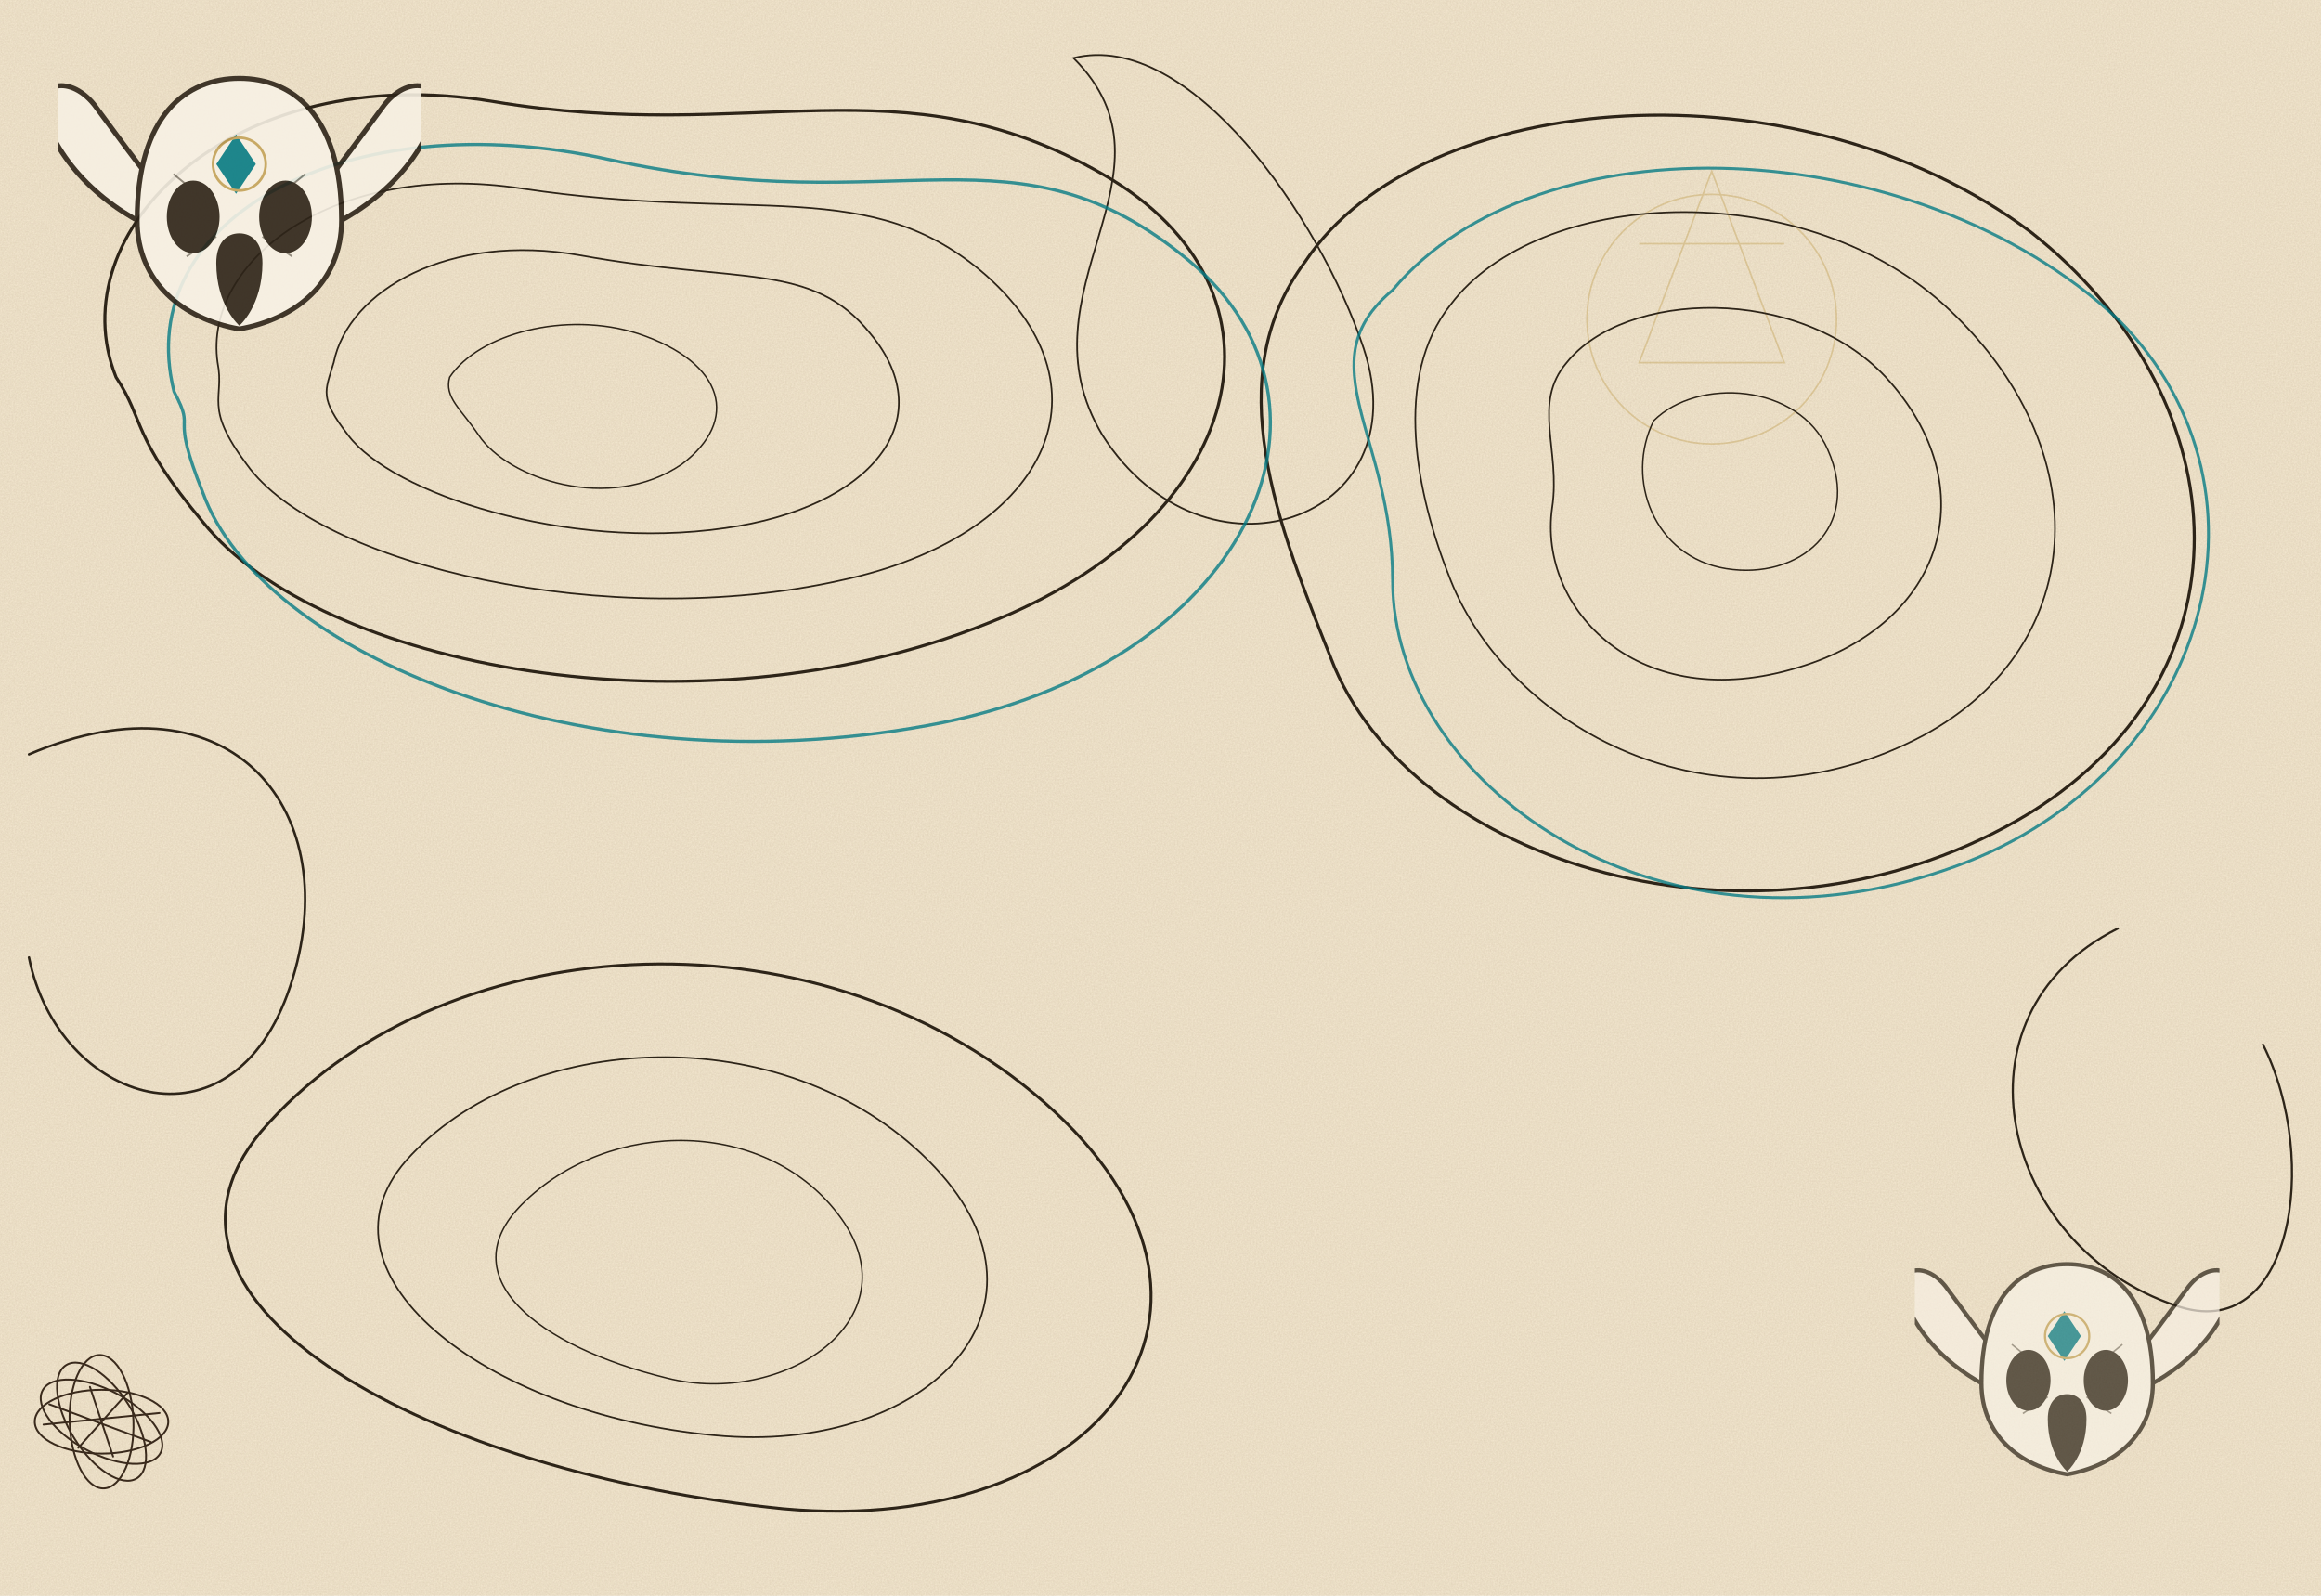
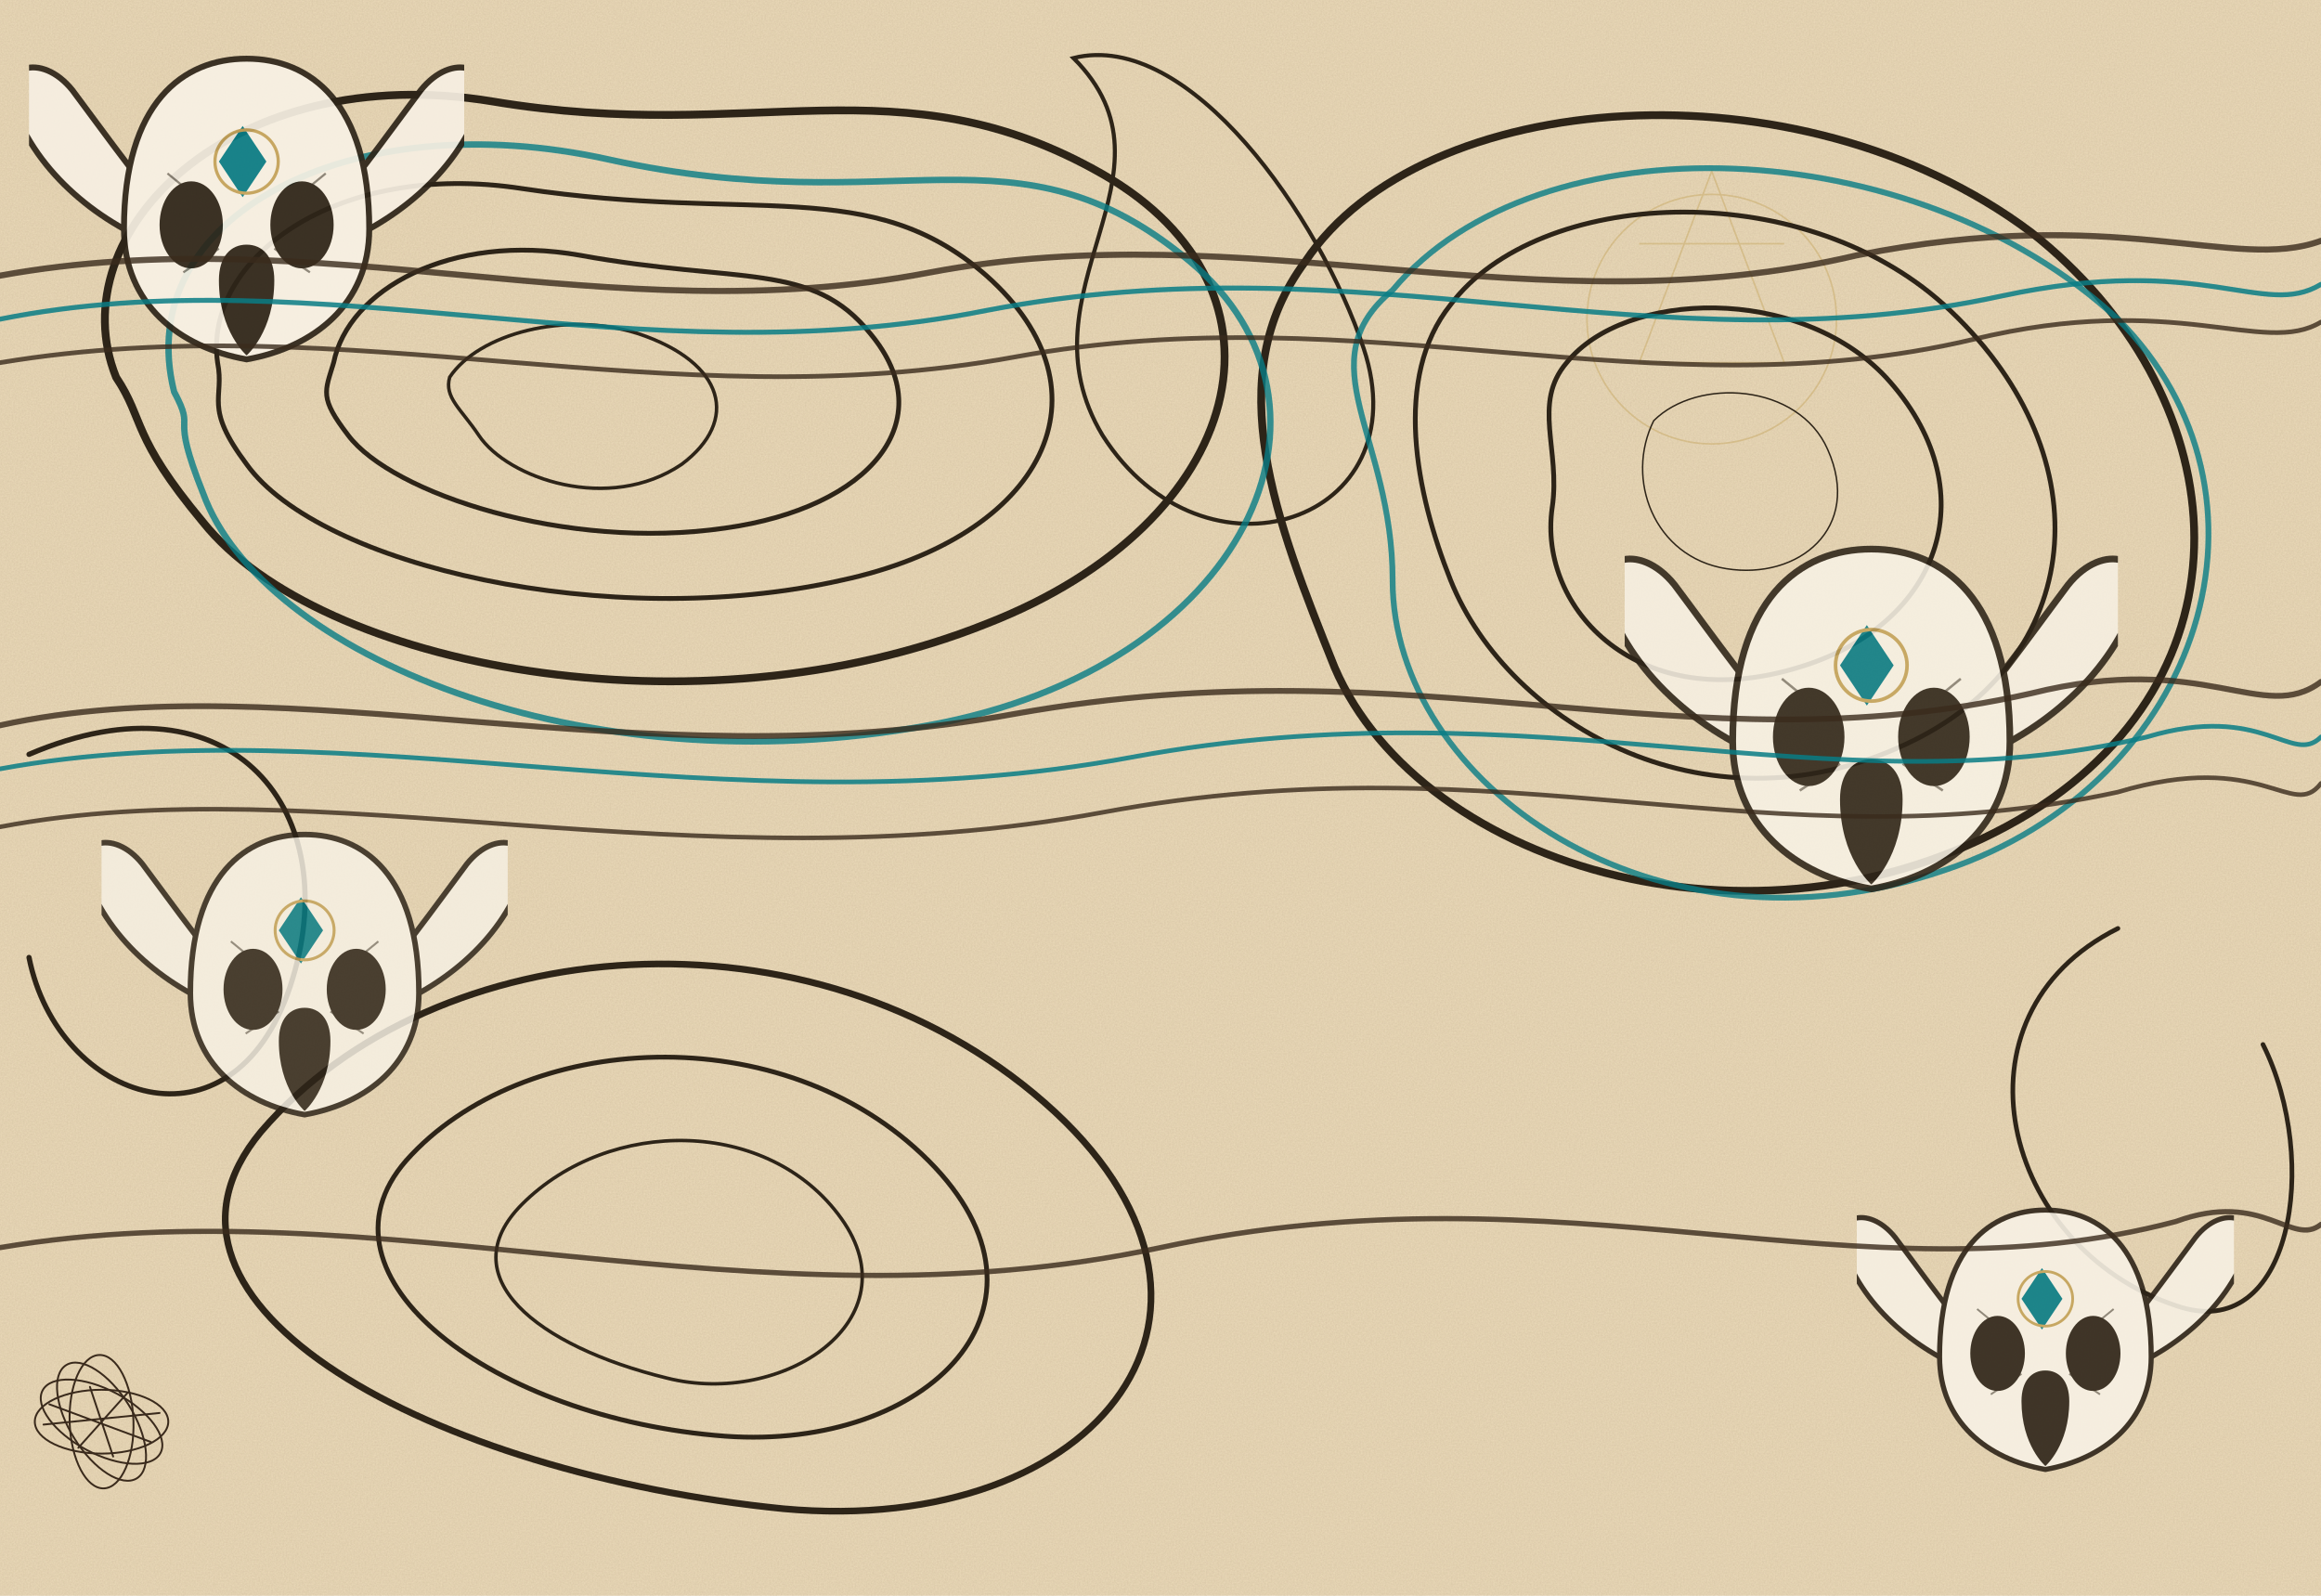
<svg xmlns="http://www.w3.org/2000/svg" viewBox="0 0 1600 1100" role="presentation" focusable="false">
  <defs>
    <filter id="paper" x="0" y="0" width="100%" height="100%">
      <feTurbulence type="fractalNoise" baseFrequency="0.9" numOctaves="2" seed="4" result="n" />
      <feColorMatrix in="n" type="matrix" values="0 0 0 0 0.35  0 0 0 0 0.26  0 0 0 0 0.16  0 0 0 0.22 0" />
    </filter>
    <symbol id="map-skull" viewBox="0 0 220 170">
      <path d="M70 108 C36 96 4 70 -8 36 C-16 16 6 8 22 28 C40 52 58 78 82 104Z" fill="#f6efe2" stroke="#2d2418" stroke-width="3" />
      <path d="M150 108 C184 96 216 70 228 36 C236 16 214 8 198 28 C180 52 162 78 138 104Z" fill="#f6efe2" stroke="#2d2418" stroke-width="3" />
      <path d="M48 98 C48 34 78 12 110 12 C142 12 172 34 172 98 C172 136 144 158 110 164 C76 158 48 136 48 98Z" fill="#f7f1e4" stroke="#2d2418" stroke-width="3" />
      <ellipse cx="82" cy="96" rx="16" ry="22" fill="#2d2418" />
      <ellipse cx="138" cy="96" rx="16" ry="22" fill="#2d2418" />
      <path d="M96 124 C96 150 110 162 110 162 C110 162 124 150 124 124 C124 112 118 106 110 106 C102 106 96 112 96 124Z" fill="#2d2418" />
      <path d="M108 46 L120 64 L108 82 L96 64Z" fill="#087c85" />
      <circle cx="110" cy="64" r="16" fill="none" stroke="#c4a35a" stroke-width="1.6" />
      <g fill="none" stroke="#2d2418" stroke-width="1.1" opacity=".55">
        <path d="M70 70 L92 88 M150 70 L128 88 M78 120 L96 108 M142 120 L124 108" />
      </g>
    </symbol>
  </defs>
-   <rect width="1600" height="1100" fill="#f3e7cf" />
+   <rect width="1600" height="1100" fill="#ead9b8" />
  <rect width="1600" height="1100" filter="url(#paper)" />
  <g fill="none" stroke="#c4a35a" stroke-width="1.1" opacity=".45">
    <circle cx="1180" cy="220" r="86" />
    <path d="M1180 118 L1230 250 L1130 250Z" />
    <path d="M1130 168 H1230" />
  </g>
  <g fill="none" stroke="#2d2418" stroke-linecap="round">
-     <path stroke-width="2.1" d="M80 260 C40 160 160 40 340 70 C520 100 620 40 760 120 C900 200 860 360 680 430 C480 510 220 460 140 360 C90 300 100 290 80 260Z" />
-     <path stroke-width="1.15" d="M150 250 C140 180 230 110 360 130 C520 154 600 120 680 190 C770 270 720 370 580 400 C420 436 220 390 170 320 C140 280 155 275 150 250Z" />
-     <path stroke-width="1.15" d="M230 250 C240 200 310 160 400 176 C510 196 560 180 600 230 C650 290 600 350 500 364 C390 380 270 340 240 300 C220 274 224 270 230 250Z" />
-     <path stroke-width="1" d="M310 260 C330 230 390 214 440 230 C500 250 510 290 470 320 C420 354 350 330 330 300 C318 282 306 274 310 260Z" />
-     <path stroke-width="2.1" d="M900 180 C980 60 1240 40 1400 160 C1540 270 1560 460 1400 560 C1220 670 980 600 920 460 C880 360 840 260 900 180Z" />
-     <path stroke-width="1.15" d="M1000 210 C1060 130 1240 120 1340 210 C1450 310 1440 450 1320 510 C1180 580 1040 500 1000 400 C976 340 960 260 1000 210Z" />
-     <path stroke-width="1.15" d="M1080 250 C1120 200 1240 196 1300 260 C1370 336 1340 430 1240 460 C1130 494 1060 420 1070 350 C1076 310 1056 278 1080 250Z" />
+     <path stroke-width="5.4" d="M80 260 C40 160 160 40 340 70 C520 100 620 40 760 120 C900 200 860 360 680 430 C480 510 220 460 140 360 C90 300 100 290 80 260Z" />
+     <path stroke-width="3.3" d="M150 250 C140 180 230 110 360 130 C520 154 600 120 680 190 C770 270 720 370 580 400 C420 436 220 390 170 320 C140 280 155 275 150 250Z" />
+     <path stroke-width="3.3" d="M230 250 C240 200 310 160 400 176 C510 196 560 180 600 230 C650 290 600 350 500 364 C390 380 270 340 240 300 C220 274 224 270 230 250Z" />
+     <path stroke-width="2.4" d="M310 260 C330 230 390 214 440 230 C500 250 510 290 470 320 C420 354 350 330 330 300 C318 282 306 274 310 260Z" />
+     <path stroke-width="5.4" d="M900 180 C980 60 1240 40 1400 160 C1540 270 1560 460 1400 560 C1220 670 980 600 920 460 C880 360 840 260 900 180Z" />
+     <path stroke-width="3.3" d="M1000 210 C1060 130 1240 120 1340 210 C1450 310 1440 450 1320 510 C1180 580 1040 500 1000 400 C976 340 960 260 1000 210Z" />
+     <path stroke-width="3.3" d="M1080 250 C1120 200 1240 196 1300 260 C1370 336 1340 430 1240 460 C1130 494 1060 420 1070 350 C1076 310 1056 278 1080 250Z" />
    <path stroke-width="1" d="M1140 290 C1170 260 1240 264 1260 310 C1284 364 1240 400 1190 392 C1140 384 1120 330 1140 290Z" />
-     <path stroke-width="2" d="M180 780 C300 640 560 620 720 760 C880 900 760 1060 540 1040 C300 1016 80 900 180 780Z" />
-     <path stroke-width="1.15" d="M280 800 C360 710 540 700 640 800 C740 900 640 1000 500 990 C340 978 210 880 280 800Z" />
-     <path stroke-width="1" d="M360 830 C420 770 530 770 580 840 C630 910 540 970 460 950 C370 928 310 880 360 830Z" />
-     <path stroke-width="1.7" d="M20 520 C160 460 240 560 200 680 C160 800 40 760 20 660" />
-     <path stroke-width="1.5" d="M1460 640 C1340 700 1380 860 1500 900 C1580 928 1600 800 1560 720" />
-     <path stroke-width="1.2" d="M740 40 C820 120 700 200 760 300 C830 410 980 360 940 240 C910 150 820 20 740 40Z" />
+     <path stroke-width="4.6" d="M180 780 C300 640 560 620 720 760 C880 900 760 1060 540 1040 C300 1016 80 900 180 780Z" />
+     <path stroke-width="3.3" d="M280 800 C360 710 540 700 640 800 C740 900 640 1000 500 990 C340 978 210 880 280 800Z" />
+     <path stroke-width="2.4" d="M360 830 C420 770 530 770 580 840 C630 910 540 970 460 950 C370 928 310 880 360 830Z" />
+     <path stroke-width="3.6" d="M20 520 C160 460 240 560 200 680 C160 800 40 760 20 660" />
+     <path stroke-width="3.2" d="M1460 640 C1340 700 1380 860 1500 900 C1580 928 1600 800 1560 720" />
+     <path stroke-width="2.8" d="M740 40 C820 120 700 200 760 300 C830 410 980 360 940 240 C910 150 820 20 740 40Z" />
  </g>
  <g fill="none" stroke="#087c85" stroke-linecap="round" opacity=".8">
-     <path stroke-width="2.2" d="M120 270 C90 150 240 70 420 110 C620 154 700 80 820 180 C940 280 860 460 640 500 C400 544 180 450 140 340 C116 280 136 300 120 270Z" />
-     <path stroke-width="2" d="M960 200 C1060 80 1320 90 1460 220 C1580 340 1520 540 1340 600 C1140 668 960 540 960 400 C960 300 900 250 960 200Z" />
+     <path stroke-width="4.4" d="M120 270 C90 150 240 70 420 110 C620 154 700 80 820 180 C940 280 860 460 640 500 C400 544 180 450 140 340 C116 280 136 300 120 270Z" />
+     <path stroke-width="4" d="M960 200 C1060 80 1320 90 1460 220 C1580 340 1520 540 1340 600 C1140 668 960 540 960 400 C960 300 900 250 960 200Z" />
  </g>
-   <use href="#map-skull" x="40" y="40" width="250" height="194" opacity=".9" />
-   <use href="#map-skull" x="1320" y="860" width="210" height="162" opacity=".72" />
+   <use href="#map-skull" x="20" y="24" width="300" height="232" opacity=".92" />
+   <use href="#map-skull" x="1120" y="360" width="340" height="262" opacity=".88" />
+   <use href="#map-skull" x="70" y="560" width="280" height="216" opacity=".84" />
+   <use href="#map-skull" x="1280" y="820" width="260" height="200" opacity=".9" />
+   <g fill="none" stroke="#3a2a1c" stroke-linecap="round" opacity=".8">
+     <path stroke-width="4.2" d="M0 190 C220 150 420 230 640 188 C860 146 1060 228 1280 176 C1460 140 1540 188 1600 166" />
+     <path stroke-width="3.2" d="M0 250 C240 210 460 290 700 246 C940 202 1140 286 1360 234 C1500 200 1560 246 1600 222" />
+     <path stroke-width="4" d="M0 500 C200 456 440 540 700 492 C980 442 1160 532 1400 478 C1520 448 1560 500 1600 470" />
+     <path stroke-width="3.1" d="M0 570 C220 528 480 612 760 560 C1040 508 1220 598 1460 546 C1560 516 1580 566 1600 540" />
+     <path stroke-width="3.6" d="M0 860 C260 816 520 920 800 860 C1080 800 1280 900 1500 842 C1560 820 1580 860 1600 844" />
+   </g>
+   <g fill="none" stroke="#087c85" stroke-linecap="round" opacity=".85">
+     <path stroke-width="3.4" d="M0 220 C220 176 440 262 680 214 C940 164 1140 256 1380 204 C1520 174 1560 220 1600 196" />
+     <path stroke-width="3.2" d="M0 530 C240 486 500 574 780 522 C1060 470 1260 560 1480 508 C1560 484 1580 528 1600 508" />
+   </g>
  <g fill="none" stroke="#3a2a1c" stroke-width="1.3" stroke-linecap="round" transform="translate(70,980)">
    <ellipse cx="0" cy="0" rx="46" ry="22" />
    <ellipse cx="0" cy="0" rx="46" ry="22" transform="rotate(28)" />
    <ellipse cx="0" cy="0" rx="46" ry="22" transform="rotate(58)" />
    <ellipse cx="0" cy="0" rx="46" ry="22" transform="rotate(88)" />
    <path d="M-40 2 L40 -6 M-36 -12 L34 14 M-8 -24 L8 24 M18 -20 L-16 18" />
  </g>
</svg>
